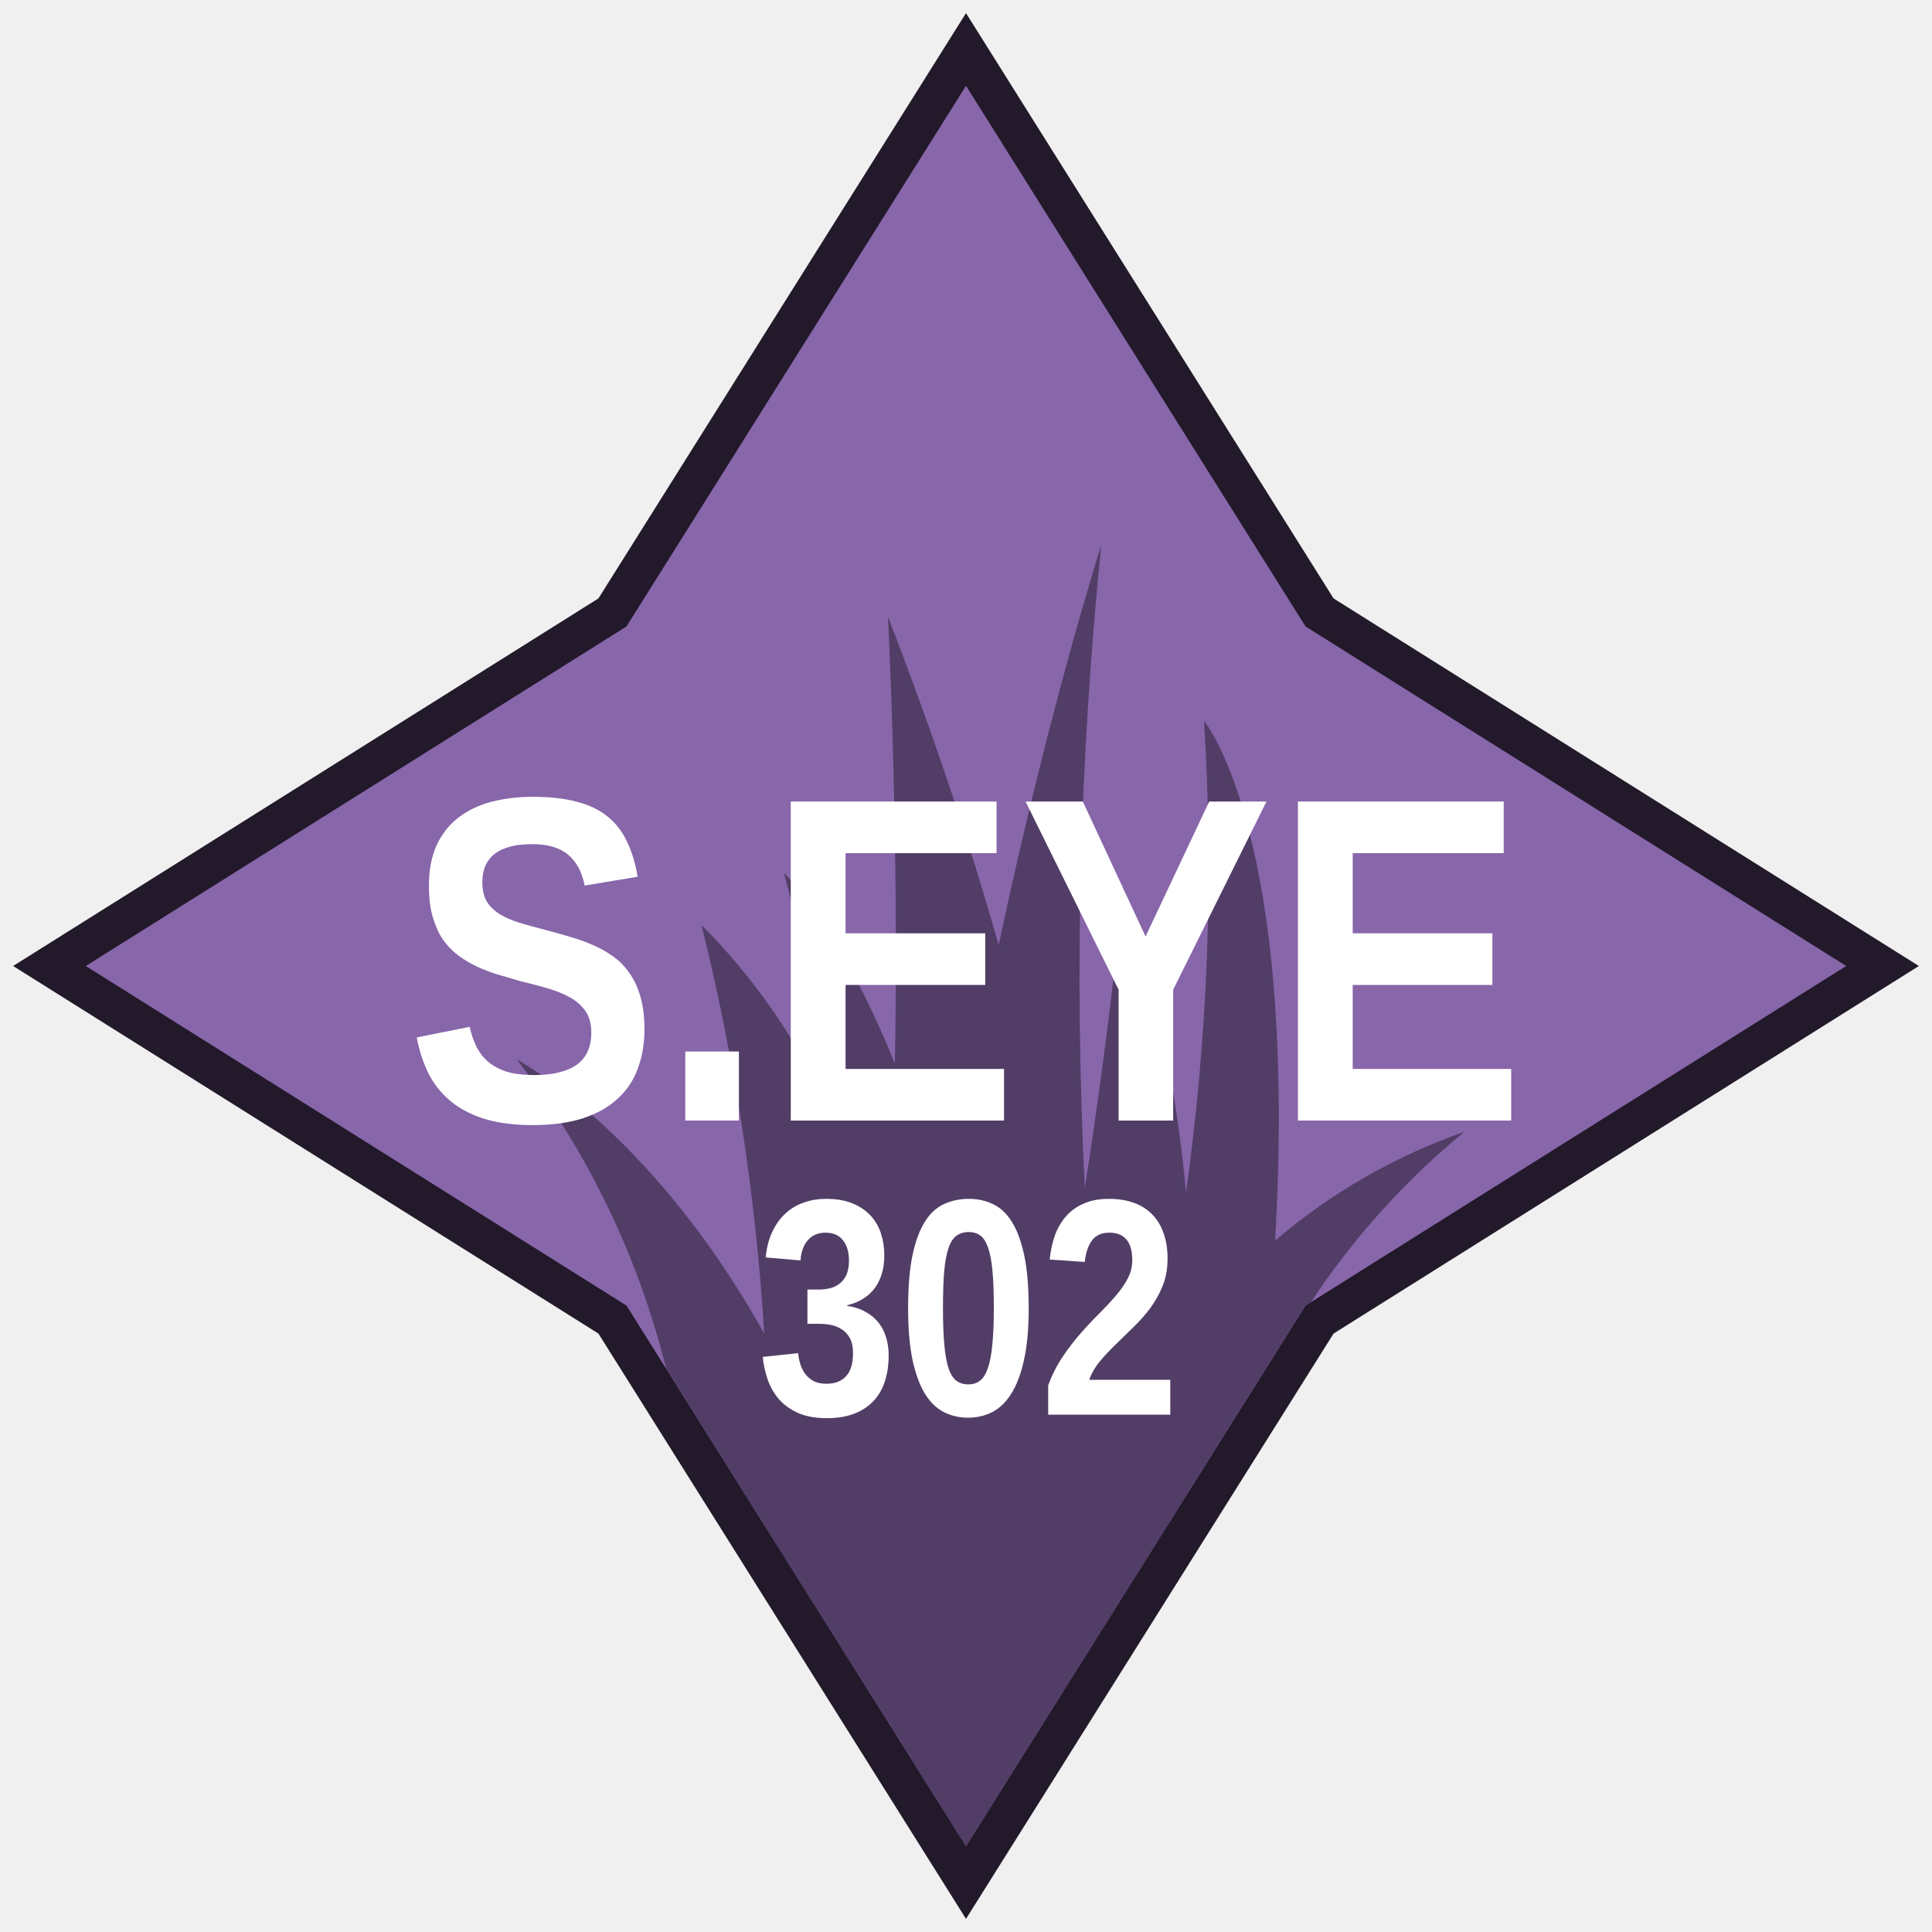
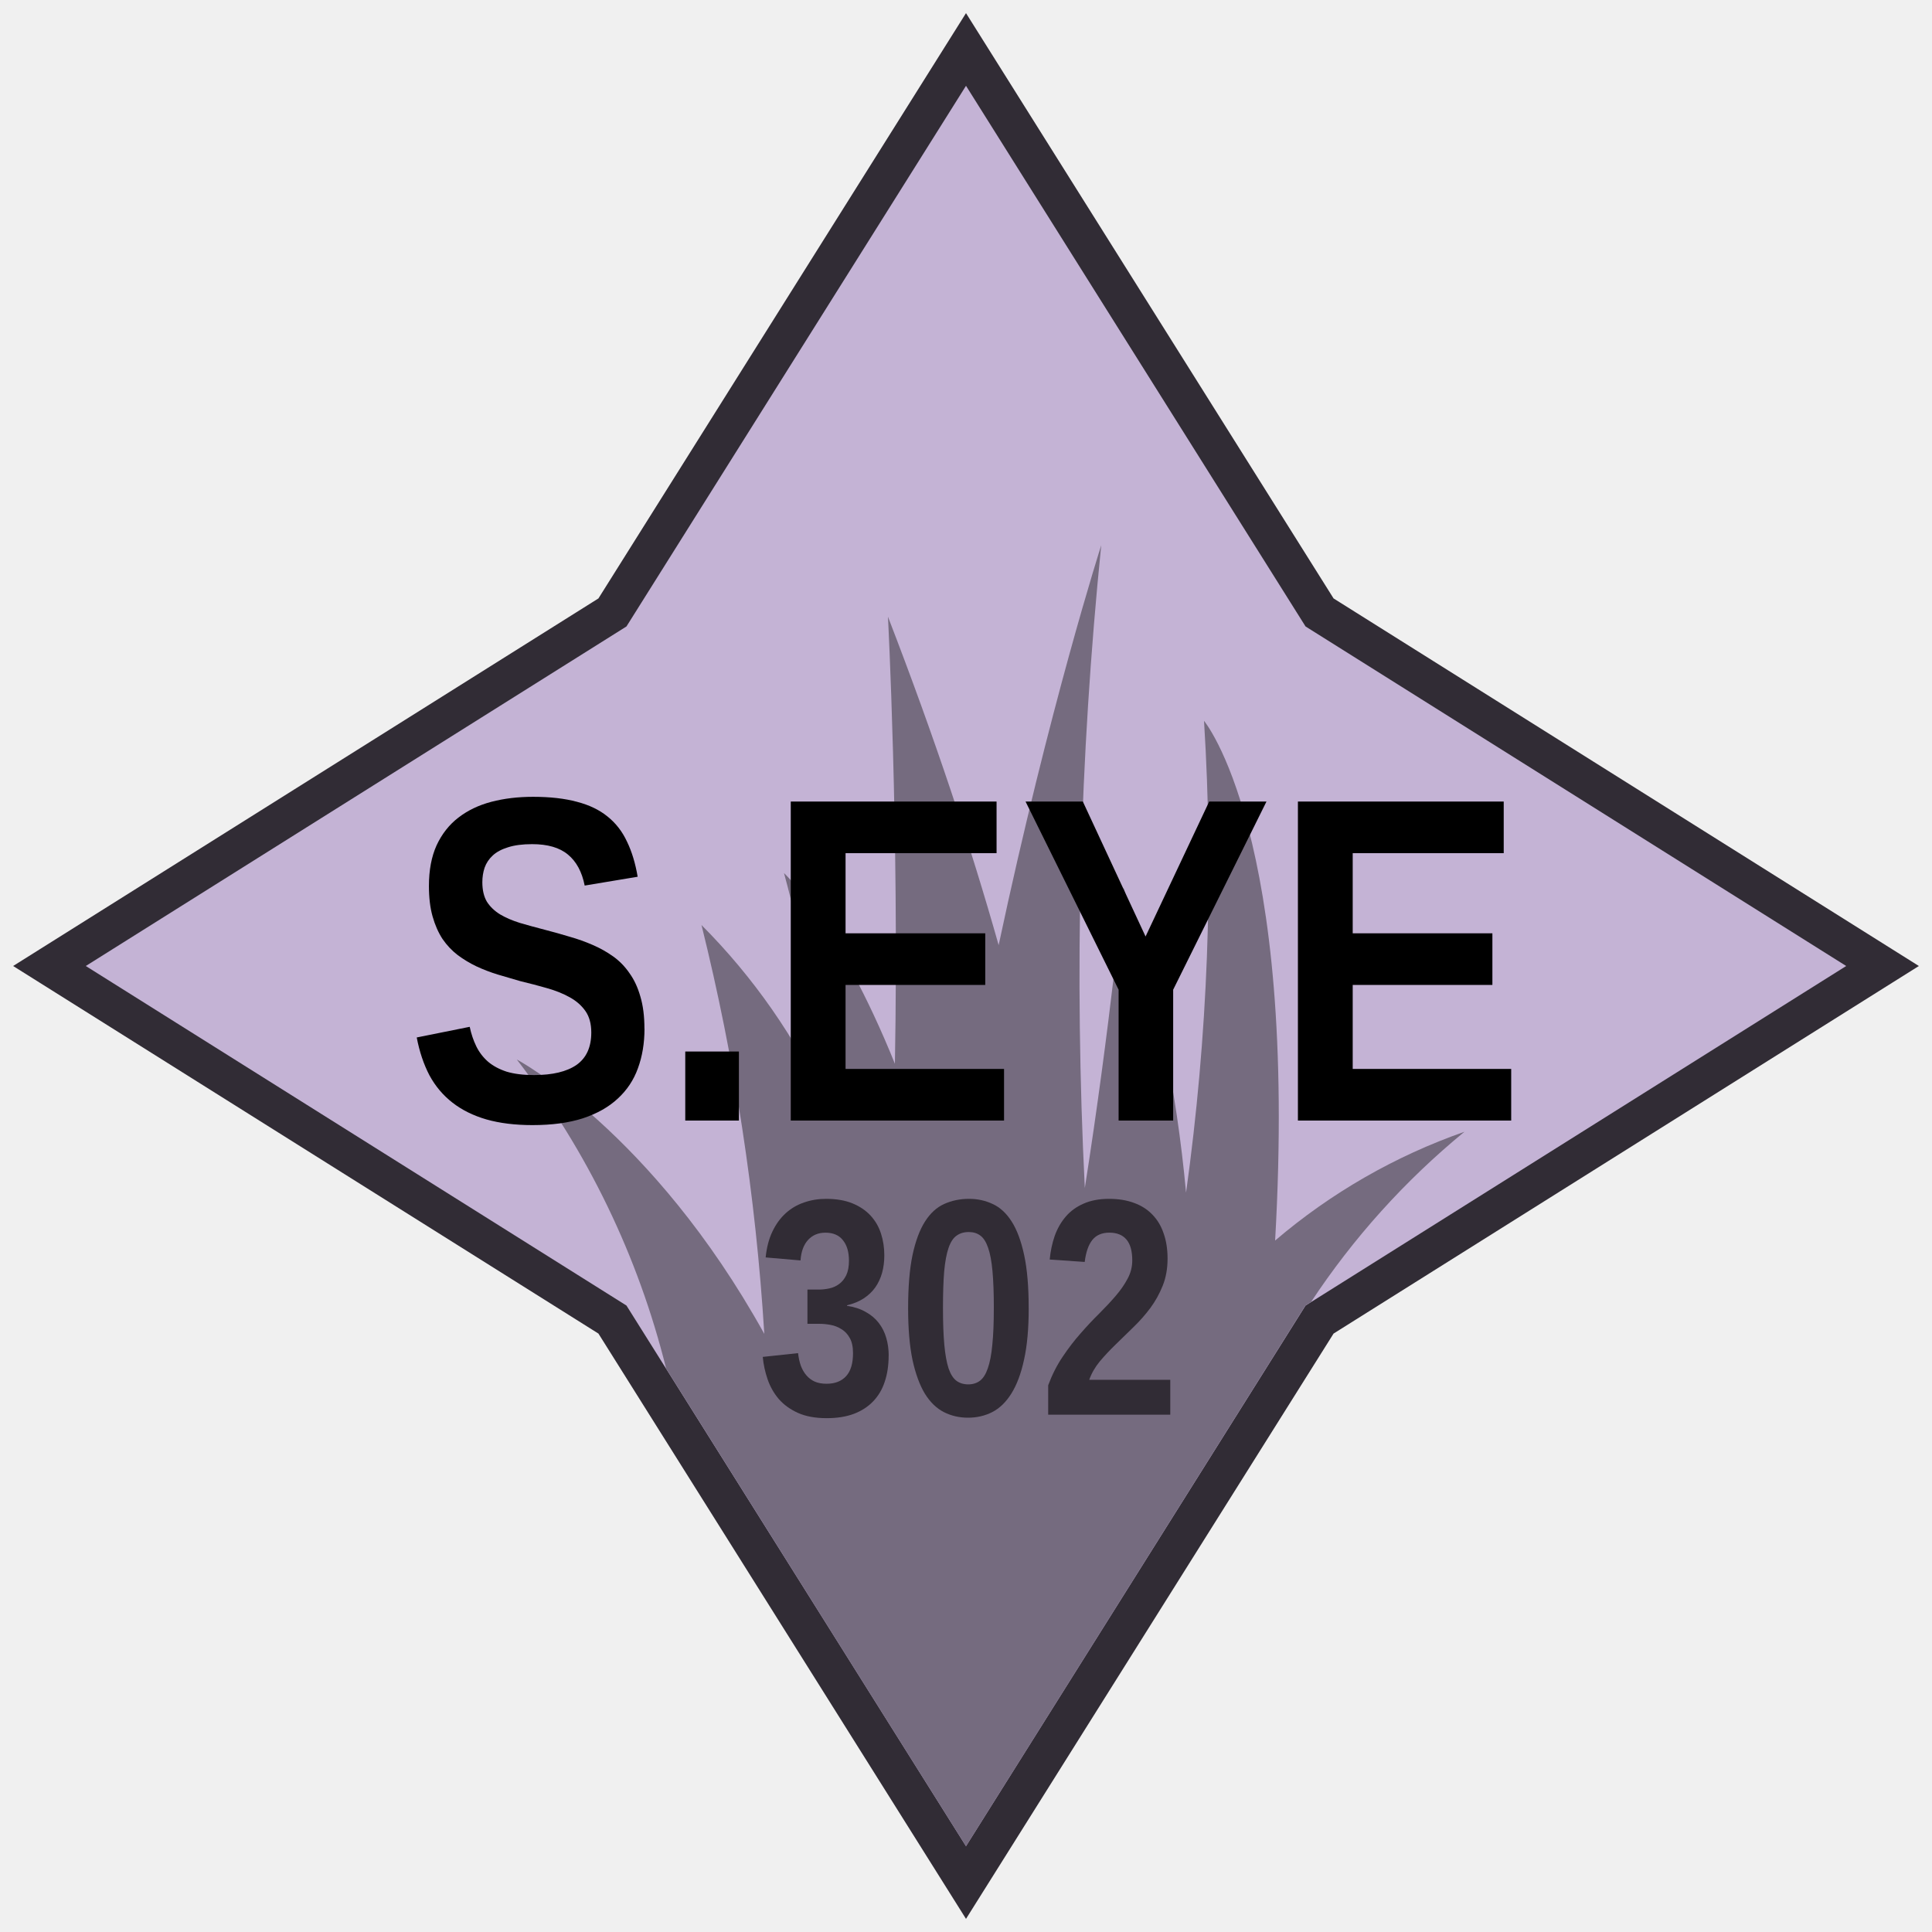
<svg xmlns="http://www.w3.org/2000/svg" version="1.1" viewBox="0 0 100 100" height="100" width="100" data-name="Layer 1" id="Layer_1">
  <defs id="defs4">
    <style id="style2">
            .compass {
                stroke-miterlimit: 10;
                stroke-width: 2px;
-                 fill: #8866aa;
-                 stroke: #22192a;
+                 fill: #c4b3d5;
+                 stroke: #312c35;
            }
            .grass {
-                 fill: #513d66;
+                 fill: #756b7f;
            }
        </style>
  </defs>
  <polygon id="polygon8" points="68.3 31.7 50 2.56 31.7 31.7 2.56 50 31.7 68.3 50 97.44 68.3 68.3 97.44 50 68.3 31.7" class="compass" />
  <path id="path10" d="M66,64.21c1.2-21.07-3.68-26.9-3.68-26.9a121.93,121.93,0,0,1-.93,24.42,72.93,72.93,0,0,0-3.24-15.79s-.69,7.23-2,15.55A220.68,220.68,0,0,1,57,28.22s-2.7,8.42-5.31,20.7c-1.43-5.06-3.3-10.72-5.73-17,0,0,.58,11,.36,23.14-2.93-7.26-5.74-9.87-5.74-9.87a73,73,0,0,1,2.21,12,32.39,32.39,0,0,0-6.48-9.31,118,118,0,0,1,3.25,21.16c-5.83-10.51-12.81-14.2-12.81-14.2a43.29,43.29,0,0,1,7.73,16L50,95.56,65.28,71.22l2.29-3.65.29-.18a39.63,39.63,0,0,1,7.94-8.81A30.74,30.74,0,0,0,66,64.21Z" class="grass" />
-   <g id="text19" style="font-style:normal;font-variant:normal;font-weight:bold;font-stretch:condensed;font-size:16px;line-height:1.25;font-family:'Liberation Sans Narrow';-inkscape-font-specification:'Liberation Sans Narrow, Bold Condensed';font-variant-ligatures:normal;font-variant-caps:normal;font-variant-numeric:normal;font-feature-settings:normal;text-align:center;letter-spacing:0px;word-spacing:0px;writing-mode:lr-tb;text-anchor:middle;fill:#ffffff;fill-opacity:1;stroke:none" aria-label="302">
+   <g id="text19" style="font-style:normal;font-variant:normal;font-weight:bold;font-stretch:condensed;font-size:16px;line-height:1.25;font-family:'Liberation Sans Narrow';-inkscape-font-specification:'Liberation Sans Narrow, Bold Condensed';font-variant-ligatures:normal;font-variant-caps:normal;font-variant-numeric:normal;font-feature-settings:normal;text-align:center;letter-spacing:0px;word-spacing:0px;writing-mode:lr-tb;text-anchor:middle;fill:#312c35;fill-opacity:1;stroke:none" aria-label="302">
    <path id="path14" style="" d="m 45.996,70.169 q 0,0.75 -0.203,1.352 -0.195,0.594 -0.602,1.016 -0.406,0.422 -1.008,0.648 -0.594,0.219 -1.391,0.219 -0.883,0 -1.492,-0.273 -0.602,-0.273 -0.992,-0.719 -0.383,-0.453 -0.578,-1.023 -0.195,-0.57 -0.25,-1.156 l 1.828,-0.195 q 0.039,0.352 0.141,0.648 0.109,0.289 0.289,0.5 0.18,0.211 0.438,0.328 0.258,0.109 0.609,0.109 0.648,0 1.008,-0.391 0.359,-0.391 0.359,-1.195 0,-0.492 -0.172,-0.789 -0.164,-0.297 -0.43,-0.453 -0.258,-0.164 -0.562,-0.219 -0.297,-0.055 -0.562,-0.055 h -0.633 v -1.773 h 0.594 q 0.266,0 0.547,-0.062 0.281,-0.062 0.5,-0.227 0.227,-0.164 0.367,-0.453 0.141,-0.297 0.141,-0.75 0,-0.68 -0.312,-1.062 -0.305,-0.391 -0.906,-0.391 -0.555,0 -0.898,0.375 -0.344,0.375 -0.391,1.062 l -1.805,-0.156 q 0.078,-0.773 0.352,-1.344 0.273,-0.57 0.688,-0.945 0.414,-0.375 0.945,-0.555 0.539,-0.188 1.141,-0.188 0.797,0 1.367,0.234 0.57,0.234 0.938,0.633 0.367,0.398 0.539,0.93 0.172,0.531 0.172,1.133 0,0.484 -0.117,0.906 -0.117,0.414 -0.352,0.75 -0.234,0.328 -0.602,0.57 -0.359,0.234 -0.859,0.352 v 0.031 q 0.555,0.078 0.961,0.312 0.414,0.227 0.68,0.57 0.266,0.344 0.391,0.781 0.125,0.43 0.125,0.914 z" />
    <path id="path16" style="" d="m 53.246,67.716 q 0,1.578 -0.242,2.664 -0.234,1.078 -0.656,1.75 -0.414,0.664 -0.992,0.961 -0.57,0.289 -1.25,0.289 -0.68,0 -1.25,-0.289 -0.57,-0.289 -0.984,-0.953 -0.406,-0.672 -0.641,-1.75 -0.227,-1.086 -0.227,-2.672 0,-1.664 0.227,-2.75 0.234,-1.094 0.648,-1.742 0.414,-0.648 0.992,-0.906 0.586,-0.266 1.289,-0.266 0.656,0 1.219,0.266 0.57,0.258 0.984,0.906 0.414,0.648 0.648,1.742 0.234,1.086 0.234,2.75 z m -1.805,0 q 0,-1.164 -0.07,-1.922 -0.07,-0.766 -0.227,-1.211 -0.156,-0.453 -0.406,-0.633 -0.242,-0.18 -0.594,-0.18 -0.375,0 -0.633,0.188 -0.258,0.18 -0.414,0.633 -0.156,0.453 -0.227,1.219 -0.062,0.758 -0.062,1.906 0,1.133 0.07,1.891 0.07,0.758 0.219,1.219 0.156,0.453 0.406,0.641 0.25,0.188 0.617,0.188 0.352,0 0.602,-0.188 0.25,-0.188 0.406,-0.641 0.164,-0.461 0.234,-1.219 0.078,-0.758 0.078,-1.891 z" />
    <path id="path18" style="" d="m 54.254,73.224 v -1.523 q 0.305,-0.82 0.75,-1.477 0.445,-0.664 0.93,-1.211 0.484,-0.555 0.961,-1.023 0.477,-0.477 0.852,-0.914 0.383,-0.445 0.617,-0.891 0.242,-0.445 0.242,-0.945 0,-0.734 -0.305,-1.086 -0.297,-0.352 -0.883,-0.352 -0.578,0 -0.883,0.383 -0.297,0.375 -0.391,1.133 l -1.812,-0.125 q 0.062,-0.648 0.258,-1.219 0.203,-0.57 0.57,-1 0.367,-0.43 0.922,-0.672 0.555,-0.25 1.328,-0.25 0.727,0 1.289,0.211 0.562,0.203 0.945,0.602 0.391,0.398 0.586,0.977 0.203,0.57 0.203,1.305 0,0.773 -0.25,1.398 -0.25,0.625 -0.641,1.156 -0.391,0.523 -0.867,0.984 l -0.922,0.898 q -0.453,0.438 -0.828,0.883 -0.367,0.445 -0.547,0.953 h 4.195 v 1.805 z" />
  </g>
-   <g id="text23" style="font-style:normal;font-variant:normal;font-weight:bold;font-stretch:condensed;font-size:24px;line-height:1.25;font-family:'Liberation Sans Narrow';-inkscape-font-specification:'Liberation Sans Narrow, Bold Condensed';font-variant-ligatures:normal;font-variant-caps:normal;font-variant-numeric:normal;font-feature-settings:normal;text-align:center;letter-spacing:0px;word-spacing:0px;writing-mode:lr-tb;text-anchor:middle;fill:#ffffff;fill-opacity:1;stroke:#ffffff;stroke-width:0px" aria-label="S.EYE">
+   <g id="text23" style="font-style:normal;font-variant:normal;font-weight:bold;font-stretch:condensed;font-size:24px;line-height:1.25;font-family:'Liberation Sans Narrow';-inkscape-font-specification:'Liberation Sans Narrow, Bold Condensed';font-variant-ligatures:normal;font-variant-caps:normal;font-variant-numeric:normal;font-feature-settings:normal;text-align:center;letter-spacing:0px;word-spacing:0px;writing-mode:lr-tb;text-anchor:middle;fill:#000000;fill-opacity:1;stroke:#ffffff;stroke-width:0px" aria-label="S.EYE">
    <path id="path21" style="" d="m 33.359,53.242 q 0,1.125 -0.34,2.051 -0.328,0.914 -1.043,1.57 -0.703,0.656 -1.805,1.02 -1.09,0.352 -2.613,0.352 -1.348,0 -2.379,-0.293 Q 24.16,57.648 23.422,57.074 22.684,56.5 22.227,55.656 21.781,54.801 21.57,53.699 L 24.312,53.148 q 0.117,0.551 0.34,1.008 0.223,0.457 0.609,0.797 0.387,0.328 0.961,0.516 0.586,0.176 1.418,0.176 1.441,0 2.203,-0.527 0.762,-0.539 0.762,-1.676 0,-0.68 -0.305,-1.113 -0.305,-0.434 -0.82,-0.715 -0.504,-0.281 -1.172,-0.469 -0.656,-0.188 -1.383,-0.363 0,0 -1.16,-0.34 -0.574,-0.176 -1.102,-0.422 -0.516,-0.246 -0.973,-0.586 -0.445,-0.34 -0.785,-0.832 -0.328,-0.504 -0.516,-1.172 -0.188,-0.668 -0.188,-1.57 0,-1.23 0.398,-2.109 0.41,-0.879 1.125,-1.43 0.727,-0.562 1.711,-0.82 0.984,-0.258 2.156,-0.258 1.324,0 2.273,0.258 0.949,0.246 1.582,0.762 0.645,0.516 1.008,1.301 0.375,0.773 0.551,1.816 l -2.742,0.457 q -0.211,-1.066 -0.867,-1.605 -0.645,-0.539 -1.852,-0.539 -0.75,0 -1.254,0.164 -0.492,0.152 -0.785,0.422 -0.293,0.27 -0.422,0.633 -0.117,0.352 -0.117,0.75 0,0.609 0.234,1.008 0.246,0.387 0.68,0.656 0.434,0.258 1.031,0.445 0.598,0.176 1.324,0.363 0.633,0.164 1.254,0.352 0.621,0.176 1.184,0.422 0.574,0.246 1.066,0.598 0.492,0.352 0.844,0.867 0.363,0.504 0.562,1.207 0.211,0.703 0.211,1.664 z" />
    <path id="path23" style="" d="m 35.469,58 v -3.574 h 2.777 V 58 Z" />
    <path id="path25" style="" d="M 40.93,58 V 41.488 h 10.652 v 2.672 h -7.816 v 4.148 h 7.23 v 2.672 h -7.23 v 4.348 H 51.969 V 58 Z" />
    <path id="path27" style="" d="M 60.723,51.227 V 58 h -2.824 v -6.773 l -4.816,-9.738 h 2.965 l 3.246,6.984 3.293,-6.984 h 2.965 z" />
    <path id="path29" style="" d="M 67.18,58 V 41.488 h 10.652 v 2.672 h -7.816 v 4.148 h 7.23 v 2.672 h -7.23 v 4.348 H 78.219 V 58 Z" />
  </g>
</svg>
